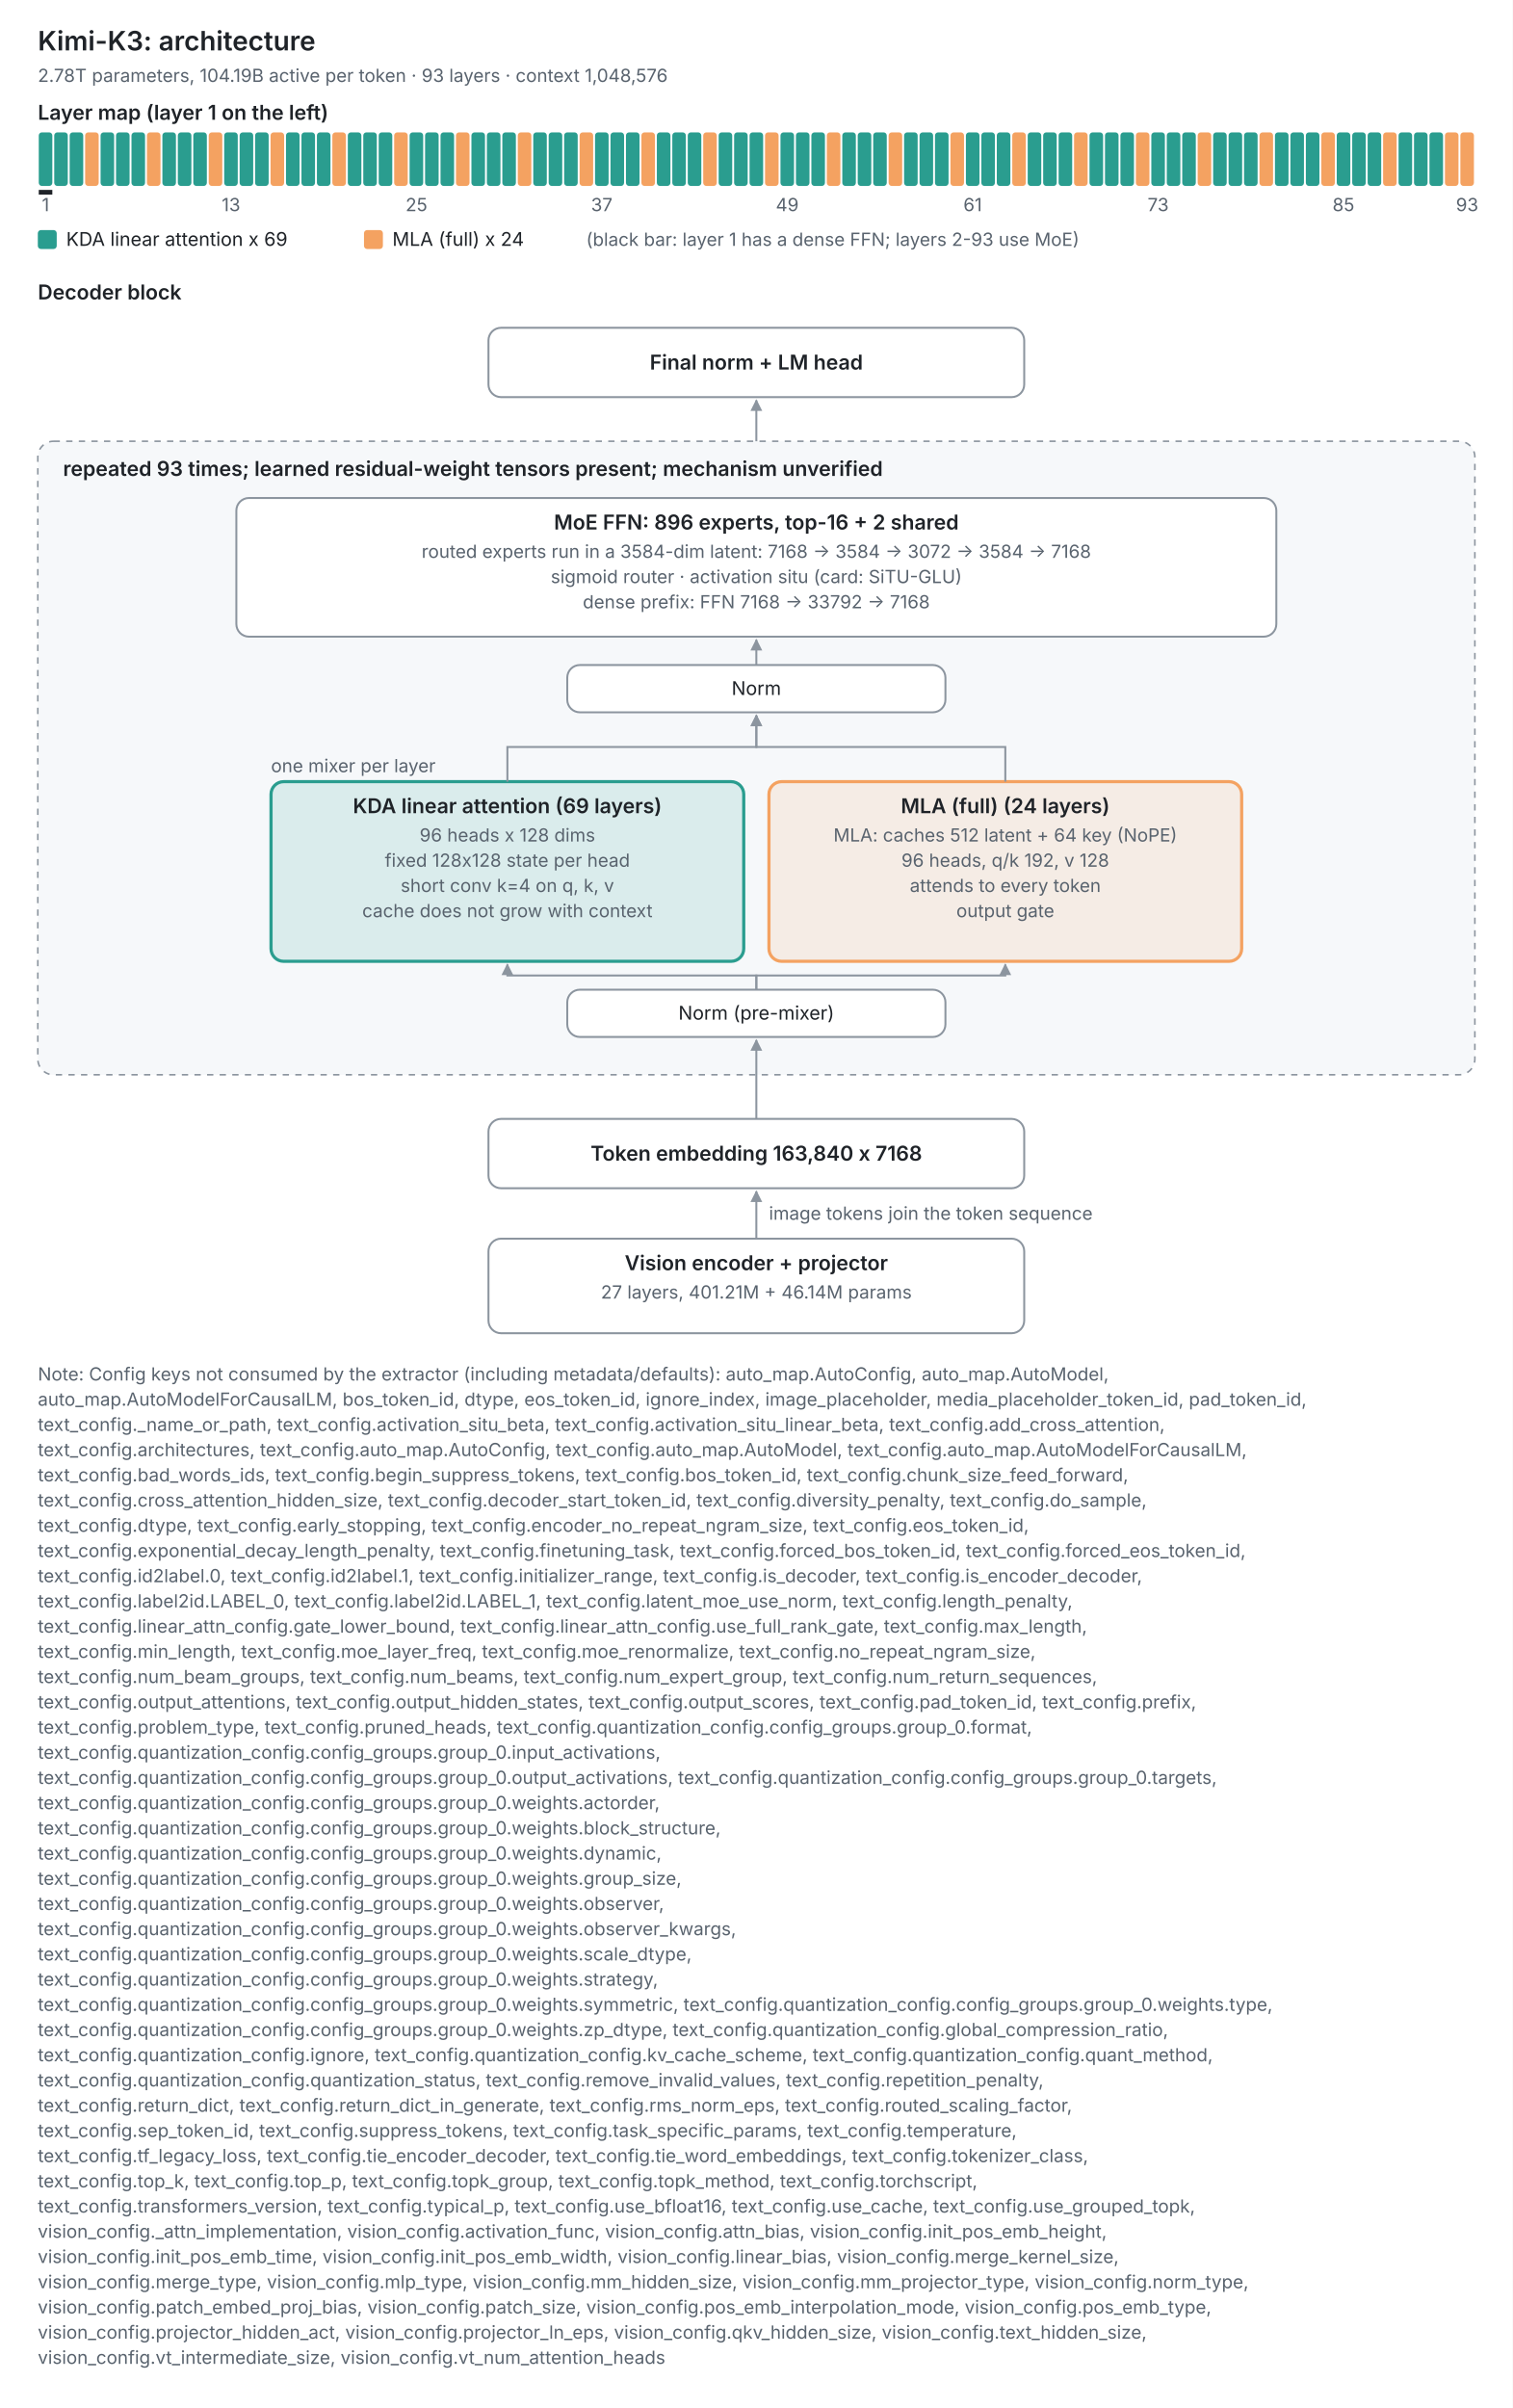
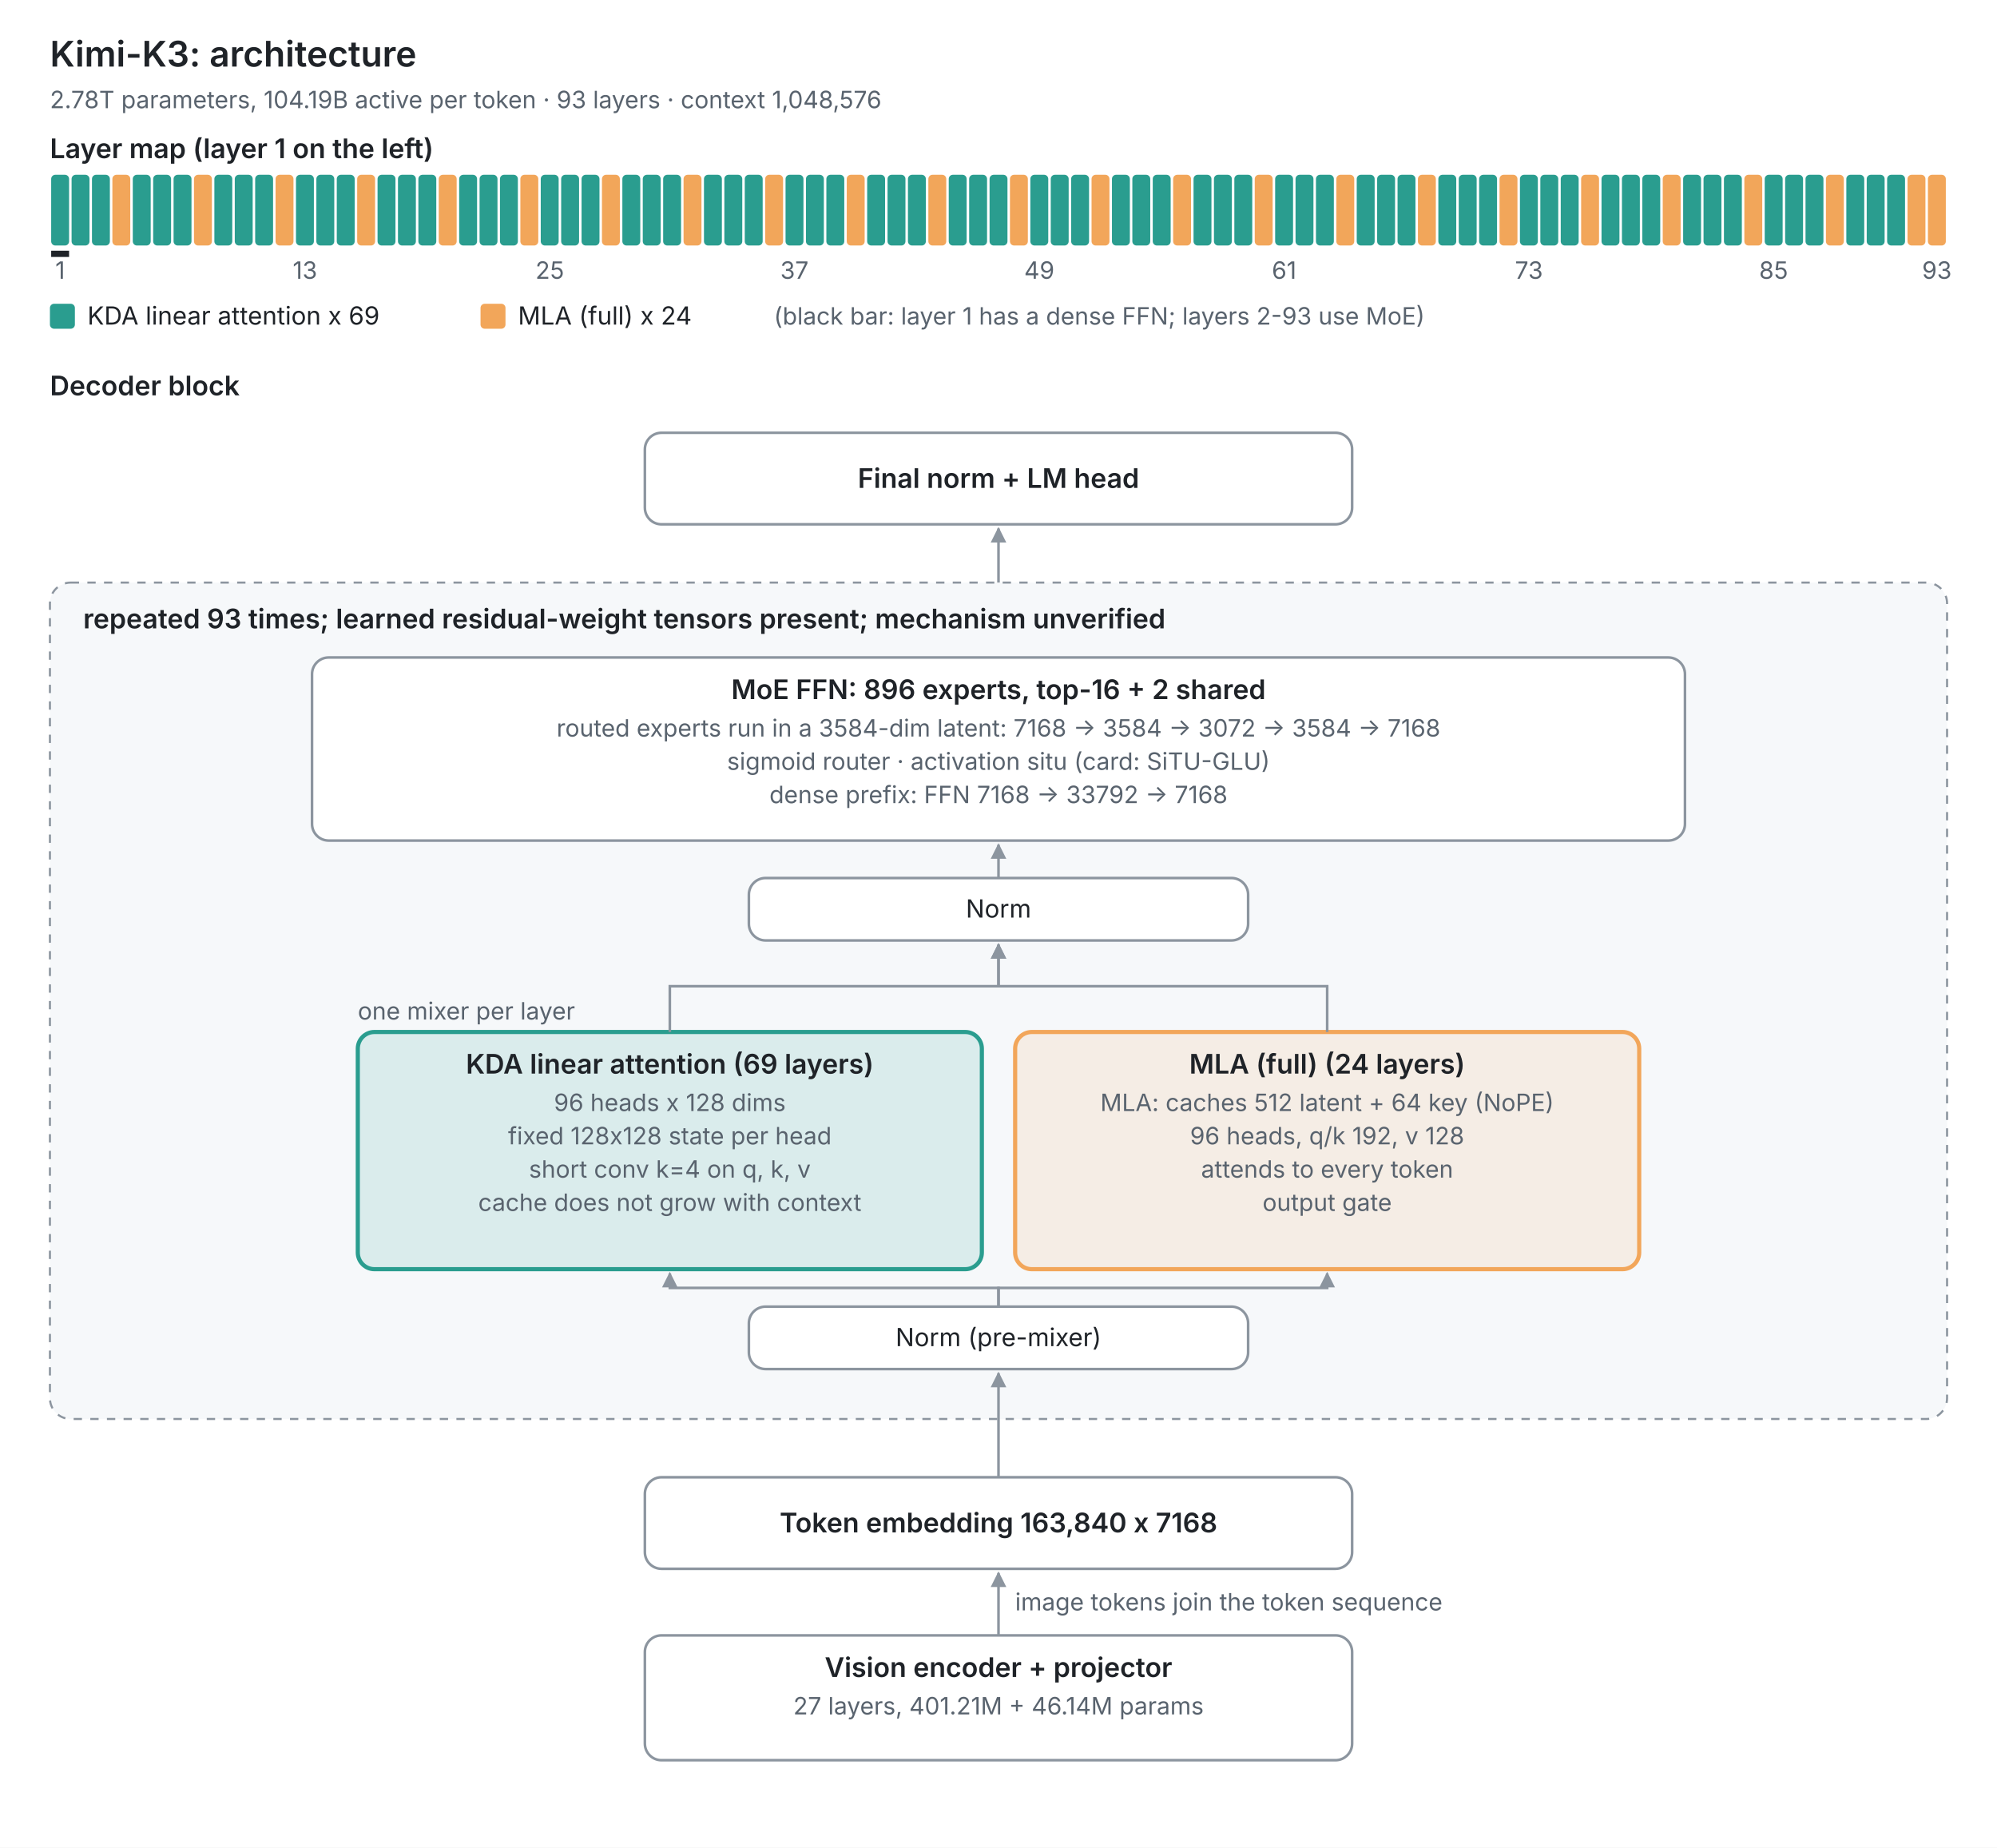
- <svg xmlns="http://www.w3.org/2000/svg" viewBox="0 0 960 1528" role="img" aria-label="Kimi-K3 architecture">
+ <svg xmlns="http://www.w3.org/2000/svg" viewBox="0 0 960 888" role="img" aria-label="Kimi-K3 architecture">
  <style>
.t{font:600 17px system-ui,-apple-system,Segoe UI,sans-serif;fill:#1f2328}
.h{font:600 13px system-ui,-apple-system,Segoe UI,sans-serif;fill:#1f2328}
.b{font:12px system-ui,-apple-system,Segoe UI,sans-serif;fill:#1f2328}
.q{font:11.5px system-ui,-apple-system,Segoe UI,sans-serif;fill:#59636e}
.edge{stroke:#8c959f;stroke-width:1.25;fill:none}
.box{fill:#ffffff;stroke:#8c959f;stroke-width:1.25}
.cont{fill:#f6f8fa;stroke:#8c959f;stroke-width:1;stroke-dasharray:4 4}
- .k-kda{fill:#2a9d8f}.k-dsa{fill:#e76f51}.k-mla{fill:#f4a261}.k-conv{fill:#5b7fbf}.k-swa{fill:#8ab17d}.k-full{fill:#e76f51}
- .mix.k-kda{fill:#2a9d8f22;stroke:#2a9d8f}.mix.k-dsa{fill:#e76f5122;stroke:#e76f51}.mix.k-mla{fill:#f4a26122;stroke:#f4a261}
- .mix.k-conv{fill:#5b7fbf22;stroke:#5b7fbf}.mix.k-swa{fill:#8ab17d22;stroke:#8ab17d}.mix.k-full{fill:#e76f5122;stroke:#e76f51}
.mix{stroke-width:2}
- .k-mamba{fill:#a17bbb}.k-mlp{fill:#c69b50}
- .mix.k-mamba{fill:#a17bbb22;stroke:#a17bbb}.mix.k-mlp{fill:#c69b5022;stroke:#c69b50}
- </style>
+ .k-kda{fill:#2a9d8f}.mix.k-kda{fill:#2a9d8f22;stroke:#2a9d8f}
+ .k-dsa{fill:#b5487a}.mix.k-dsa{fill:#b5487a22;stroke:#b5487a}
+ .k-mla{fill:#f2a65a}.mix.k-mla{fill:#f2a65a22;stroke:#f2a65a}
+ .k-conv{fill:#6a994e}.mix.k-conv{fill:#6a994e22;stroke:#6a994e}
+ .k-swa{fill:#4f7cc3}.mix.k-swa{fill:#4f7cc322;stroke:#4f7cc3}
+ .k-full{fill:#e07a5f}.mix.k-full{fill:#e07a5f22;stroke:#e07a5f}
+ .k-mamba{fill:#8e6cc4}.mix.k-mamba{fill:#8e6cc422;stroke:#8e6cc4}
+ .k-mlp{fill:#a3a9b1}.mix.k-mlp{fill:#a3a9b122;stroke:#a3a9b1}</style>
  <defs>
    <marker id="ar" viewBox="0 0 10 10" refX="9" refY="5" markerWidth="6" markerHeight="6" orient="auto-start-reverse">
      <path d="M0 0L10 5L0 10z" fill="#8c959f" />
    </marker>
  </defs>
-   <rect width="960" height="1528" fill="#ffffff" />
+   <rect width="960" height="888" fill="#ffffff" />
  <text x="24.0" y="32.0" class="t" text-anchor="start">Kimi-K3: architecture</text>
  <text x="24.0" y="52.0" class="q" text-anchor="start">2.78T parameters, 104.19B active per token · 93 layers · context 1,048,576</text>
  <text x="24.0" y="76.0" class="h" text-anchor="start">Layer map (layer 1 on the left)</text>
  <rect x="24.60" y="84" width="8.61" height="34" rx="2" class="k-kda" />
  <rect x="34.41" y="84" width="8.61" height="34" rx="2" class="k-kda" />
  <rect x="44.21" y="84" width="8.61" height="34" rx="2" class="k-kda" />
  <rect x="54.02" y="84" width="8.61" height="34" rx="2" class="k-mla" />
  <rect x="63.83" y="84" width="8.61" height="34" rx="2" class="k-kda" />
  <rect x="73.63" y="84" width="8.61" height="34" rx="2" class="k-kda" />
  <rect x="83.44" y="84" width="8.61" height="34" rx="2" class="k-kda" />
  <rect x="93.25" y="84" width="8.61" height="34" rx="2" class="k-mla" />
  <rect x="103.05" y="84" width="8.61" height="34" rx="2" class="k-kda" />
  <rect x="112.86" y="84" width="8.61" height="34" rx="2" class="k-kda" />
  <rect x="122.66" y="84" width="8.61" height="34" rx="2" class="k-kda" />
  <rect x="132.47" y="84" width="8.61" height="34" rx="2" class="k-mla" />
  <rect x="142.28" y="84" width="8.61" height="34" rx="2" class="k-kda" />
  <rect x="152.08" y="84" width="8.61" height="34" rx="2" class="k-kda" />
  <rect x="161.89" y="84" width="8.61" height="34" rx="2" class="k-kda" />
  <rect x="171.70" y="84" width="8.61" height="34" rx="2" class="k-mla" />
  <rect x="181.50" y="84" width="8.61" height="34" rx="2" class="k-kda" />
  <rect x="191.31" y="84" width="8.61" height="34" rx="2" class="k-kda" />
  <rect x="201.12" y="84" width="8.61" height="34" rx="2" class="k-kda" />
  <rect x="210.92" y="84" width="8.61" height="34" rx="2" class="k-mla" />
  <rect x="220.73" y="84" width="8.61" height="34" rx="2" class="k-kda" />
  <rect x="230.54" y="84" width="8.61" height="34" rx="2" class="k-kda" />
  <rect x="240.34" y="84" width="8.61" height="34" rx="2" class="k-kda" />
  <rect x="250.15" y="84" width="8.61" height="34" rx="2" class="k-mla" />
  <rect x="259.95" y="84" width="8.61" height="34" rx="2" class="k-kda" />
  <rect x="269.76" y="84" width="8.61" height="34" rx="2" class="k-kda" />
  <rect x="279.57" y="84" width="8.61" height="34" rx="2" class="k-kda" />
  <rect x="289.37" y="84" width="8.61" height="34" rx="2" class="k-mla" />
  <rect x="299.18" y="84" width="8.61" height="34" rx="2" class="k-kda" />
  <rect x="308.99" y="84" width="8.61" height="34" rx="2" class="k-kda" />
  <rect x="318.79" y="84" width="8.61" height="34" rx="2" class="k-kda" />
  <rect x="328.60" y="84" width="8.61" height="34" rx="2" class="k-mla" />
  <rect x="338.41" y="84" width="8.61" height="34" rx="2" class="k-kda" />
  <rect x="348.21" y="84" width="8.61" height="34" rx="2" class="k-kda" />
  <rect x="358.02" y="84" width="8.61" height="34" rx="2" class="k-kda" />
  <rect x="367.83" y="84" width="8.61" height="34" rx="2" class="k-mla" />
  <rect x="377.63" y="84" width="8.61" height="34" rx="2" class="k-kda" />
  <rect x="387.44" y="84" width="8.61" height="34" rx="2" class="k-kda" />
  <rect x="397.25" y="84" width="8.61" height="34" rx="2" class="k-kda" />
  <rect x="407.05" y="84" width="8.61" height="34" rx="2" class="k-mla" />
  <rect x="416.86" y="84" width="8.61" height="34" rx="2" class="k-kda" />
  <rect x="426.66" y="84" width="8.61" height="34" rx="2" class="k-kda" />
  <rect x="436.47" y="84" width="8.61" height="34" rx="2" class="k-kda" />
  <rect x="446.28" y="84" width="8.61" height="34" rx="2" class="k-mla" />
  <rect x="456.08" y="84" width="8.61" height="34" rx="2" class="k-kda" />
  <rect x="465.89" y="84" width="8.61" height="34" rx="2" class="k-kda" />
  <rect x="475.70" y="84" width="8.61" height="34" rx="2" class="k-kda" />
  <rect x="485.50" y="84" width="8.61" height="34" rx="2" class="k-mla" />
  <rect x="495.31" y="84" width="8.61" height="34" rx="2" class="k-kda" />
  <rect x="505.12" y="84" width="8.61" height="34" rx="2" class="k-kda" />
  <rect x="514.92" y="84" width="8.61" height="34" rx="2" class="k-kda" />
  <rect x="524.73" y="84" width="8.61" height="34" rx="2" class="k-mla" />
  <rect x="534.54" y="84" width="8.61" height="34" rx="2" class="k-kda" />
  <rect x="544.34" y="84" width="8.61" height="34" rx="2" class="k-kda" />
  <rect x="554.15" y="84" width="8.61" height="34" rx="2" class="k-kda" />
  <rect x="563.95" y="84" width="8.61" height="34" rx="2" class="k-mla" />
  <rect x="573.76" y="84" width="8.61" height="34" rx="2" class="k-kda" />
  <rect x="583.57" y="84" width="8.61" height="34" rx="2" class="k-kda" />
  <rect x="593.37" y="84" width="8.61" height="34" rx="2" class="k-kda" />
  <rect x="603.18" y="84" width="8.61" height="34" rx="2" class="k-mla" />
  <rect x="612.99" y="84" width="8.61" height="34" rx="2" class="k-kda" />
  <rect x="622.79" y="84" width="8.61" height="34" rx="2" class="k-kda" />
  <rect x="632.60" y="84" width="8.61" height="34" rx="2" class="k-kda" />
  <rect x="642.41" y="84" width="8.61" height="34" rx="2" class="k-mla" />
  <rect x="652.21" y="84" width="8.61" height="34" rx="2" class="k-kda" />
  <rect x="662.02" y="84" width="8.61" height="34" rx="2" class="k-kda" />
  <rect x="671.83" y="84" width="8.61" height="34" rx="2" class="k-kda" />
  <rect x="681.63" y="84" width="8.61" height="34" rx="2" class="k-mla" />
  <rect x="691.44" y="84" width="8.61" height="34" rx="2" class="k-kda" />
  <rect x="701.25" y="84" width="8.61" height="34" rx="2" class="k-kda" />
  <rect x="711.05" y="84" width="8.61" height="34" rx="2" class="k-kda" />
  <rect x="720.86" y="84" width="8.61" height="34" rx="2" class="k-mla" />
  <rect x="730.66" y="84" width="8.61" height="34" rx="2" class="k-kda" />
  <rect x="740.47" y="84" width="8.61" height="34" rx="2" class="k-kda" />
  <rect x="750.28" y="84" width="8.61" height="34" rx="2" class="k-kda" />
  <rect x="760.08" y="84" width="8.61" height="34" rx="2" class="k-mla" />
  <rect x="769.89" y="84" width="8.61" height="34" rx="2" class="k-kda" />
  <rect x="779.70" y="84" width="8.61" height="34" rx="2" class="k-kda" />
  <rect x="789.50" y="84" width="8.61" height="34" rx="2" class="k-kda" />
  <rect x="799.31" y="84" width="8.61" height="34" rx="2" class="k-mla" />
  <rect x="809.12" y="84" width="8.61" height="34" rx="2" class="k-kda" />
  <rect x="818.92" y="84" width="8.61" height="34" rx="2" class="k-kda" />
  <rect x="828.73" y="84" width="8.61" height="34" rx="2" class="k-kda" />
  <rect x="838.54" y="84" width="8.61" height="34" rx="2" class="k-mla" />
  <rect x="848.34" y="84" width="8.61" height="34" rx="2" class="k-kda" />
  <rect x="858.15" y="84" width="8.61" height="34" rx="2" class="k-kda" />
  <rect x="867.95" y="84" width="8.61" height="34" rx="2" class="k-kda" />
  <rect x="877.76" y="84" width="8.61" height="34" rx="2" class="k-mla" />
  <rect x="887.57" y="84" width="8.61" height="34" rx="2" class="k-kda" />
  <rect x="897.37" y="84" width="8.61" height="34" rx="2" class="k-kda" />
  <rect x="907.18" y="84" width="8.61" height="34" rx="2" class="k-kda" />
  <rect x="916.99" y="84" width="8.61" height="34" rx="2" class="k-mla" />
  <rect x="926.79" y="84" width="8.61" height="34" rx="2" class="k-mla" />
  <text x="28.9" y="134.0" class="q" text-anchor="middle">1</text>
  <text x="146.6" y="134.0" class="q" text-anchor="middle">13</text>
  <text x="264.3" y="134.0" class="q" text-anchor="middle">25</text>
  <text x="381.9" y="134.0" class="q" text-anchor="middle">37</text>
  <text x="499.6" y="134.0" class="q" text-anchor="middle">49</text>
  <text x="617.3" y="134.0" class="q" text-anchor="middle">61</text>
  <text x="735.0" y="134.0" class="q" text-anchor="middle">73</text>
  <text x="852.6" y="134.0" class="q" text-anchor="middle">85</text>
  <text x="931.1" y="134.0" class="q" text-anchor="middle">93</text>
  <path d="M24.6 122H33.206" stroke="#1f2328" stroke-width="3" />
  <rect x="24" y="146" width="12" height="12" rx="2" class="k-kda" />
  <text x="42.0" y="156.0" class="b" text-anchor="start">KDA linear attention x 69</text>
  <rect x="231.0" y="146" width="12" height="12" rx="2" class="k-mla" />
  <text x="249.0" y="156.0" class="b" text-anchor="start">MLA (full) x 24</text>
  <text x="372.0" y="156.0" class="q" text-anchor="start">(black bar: layer 1 has a dense FFN; layers 2-93 use MoE)</text>
  <text x="24.0" y="190.0" class="h" text-anchor="start">Decoder block</text>
  <rect x="310.0" y="208.0" width="340.0" height="44.0" rx="8" class="box" />
  <text x="480.0" y="234.5" class="h" text-anchor="middle">Final norm + LM head</text>
  <rect x="24" y="280" width="912" height="402" rx="10" class="cont" />
  <text x="40.0" y="302.0" class="h" text-anchor="start">repeated 93 times; learned residual-weight tensors present; mechanism unverified</text>
  <rect x="150.0" y="316.0" width="660.0" height="88.0" rx="8" class="box" />
  <text x="480.0" y="336.0" class="h" text-anchor="middle">MoE FFN: 896 experts, top-16 + 2 shared</text>
  <text x="480.0" y="354.0" class="q" text-anchor="middle">routed experts run in a 3584-dim latent: 7168 -&gt; 3584 -&gt; 3072 -&gt; 3584 -&gt; 7168</text>
  <text x="480.0" y="370.0" class="q" text-anchor="middle">sigmoid router · activation situ (card: SiTU-GLU)</text>
  <text x="480.0" y="386.0" class="q" text-anchor="middle">dense prefix: FFN 7168 -&gt; 33792 -&gt; 7168</text>
  <rect x="360.0" y="422.0" width="240.0" height="30.0" rx="8" class="box" />
  <text x="480.0" y="441.0" class="b" text-anchor="middle">Norm</text>
  <rect x="172.0" y="496.0" width="300.0" height="114.0" rx="8" class="mix k-kda" />
  <text x="322.0" y="516.0" class="h" text-anchor="middle">KDA linear attention (69 layers)</text>
  <text x="322.0" y="534.0" class="q" text-anchor="middle">96 heads x 128 dims</text>
  <text x="322.0" y="550.0" class="q" text-anchor="middle">fixed 128x128 state per head</text>
  <text x="322.0" y="566.0" class="q" text-anchor="middle">short conv k=4 on q, k, v</text>
  <text x="322.0" y="582.0" class="q" text-anchor="middle">cache does not grow with context</text>
  <rect x="488.0" y="496.0" width="300.0" height="114.0" rx="8" class="mix k-mla" />
  <text x="638.0" y="516.0" class="h" text-anchor="middle">MLA (full) (24 layers)</text>
  <text x="638.0" y="534.0" class="q" text-anchor="middle">MLA: caches 512 latent + 64 key (NoPE)</text>
  <text x="638.0" y="550.0" class="q" text-anchor="middle">96 heads, q/k 192, v 128</text>
  <text x="638.0" y="566.0" class="q" text-anchor="middle">attends to every token</text>
  <text x="638.0" y="582.0" class="q" text-anchor="middle">output gate</text>
  <text x="172.0" y="490.0" class="q" text-anchor="start">one mixer per layer</text>
  <rect x="360.0" y="628.0" width="240.0" height="30.0" rx="8" class="box" />
  <text x="480.0" y="647.0" class="b" text-anchor="middle">Norm (pre-mixer)</text>
  <path d="M480.0 422V406" class="edge" marker-end="url(#ar)" />
  <path d="M322.0 496V474.0H480.0V454" class="edge" marker-end="url(#ar)" />
  <path d="M638.0 496V474.0H480.0V454" class="edge" marker-end="url(#ar)" />
  <path d="M480.0 628V619.0H322.0V612" class="edge" marker-end="url(#ar)" />
  <path d="M480.0 628V619.0H638.0V612" class="edge" marker-end="url(#ar)" />
  <path d="M480.0 280V254" class="edge" marker-end="url(#ar)" />
  <path d="M480.0 710V660" class="edge" marker-end="url(#ar)" />
  <rect x="310.0" y="710.0" width="340.0" height="44.0" rx="8" class="box" />
  <text x="480.0" y="736.5" class="h" text-anchor="middle">Token embedding 163,840 x 7168</text>
  <path d="M480.0 786V756" class="edge" marker-end="url(#ar)" />
  <text x="488.0" y="774.0" class="q" text-anchor="start">image tokens join the token sequence</text>
  <rect x="310.0" y="786.0" width="340.0" height="60.0" rx="8" class="box" />
  <text x="480.0" y="806.0" class="h" text-anchor="middle">Vision encoder + projector</text>
  <text x="480.0" y="824.0" class="q" text-anchor="middle">27 layers, 401.21M + 46.14M params</text>
-   <text x="24.0" y="876.0" class="q" text-anchor="start">Note: Config keys not consumed by the extractor (including metadata/defaults): auto_map.AutoConfig, auto_map.AutoModel, </text>
-   <text x="24.0" y="892.0" class="q" text-anchor="start">auto_map.AutoModelForCausalLM, bos_token_id, dtype, eos_token_id, ignore_index, image_placeholder, media_placeholder_token_id, pad_token_id, </text>
-   <text x="24.0" y="908.0" class="q" text-anchor="start">text_config._name_or_path, text_config.activation_situ_beta, text_config.activation_situ_linear_beta, text_config.add_cross_attention, </text>
-   <text x="24.0" y="924.0" class="q" text-anchor="start">text_config.architectures, text_config.auto_map.AutoConfig, text_config.auto_map.AutoModel, text_config.auto_map.AutoModelForCausalLM, </text>
-   <text x="24.0" y="940.0" class="q" text-anchor="start">text_config.bad_words_ids, text_config.begin_suppress_tokens, text_config.bos_token_id, text_config.chunk_size_feed_forward, </text>
-   <text x="24.0" y="956.0" class="q" text-anchor="start">text_config.cross_attention_hidden_size, text_config.decoder_start_token_id, text_config.diversity_penalty, text_config.do_sample, </text>
-   <text x="24.0" y="972.0" class="q" text-anchor="start">text_config.dtype, text_config.early_stopping, text_config.encoder_no_repeat_ngram_size, text_config.eos_token_id, </text>
-   <text x="24.0" y="988.0" class="q" text-anchor="start">text_config.exponential_decay_length_penalty, text_config.finetuning_task, text_config.forced_bos_token_id, text_config.forced_eos_token_id, </text>
-   <text x="24.0" y="1004.0" class="q" text-anchor="start">text_config.id2label.0, text_config.id2label.1, text_config.initializer_range, text_config.is_decoder, text_config.is_encoder_decoder, </text>
-   <text x="24.0" y="1020.0" class="q" text-anchor="start">text_config.label2id.LABEL_0, text_config.label2id.LABEL_1, text_config.latent_moe_use_norm, text_config.length_penalty, </text>
-   <text x="24.0" y="1036.0" class="q" text-anchor="start">text_config.linear_attn_config.gate_lower_bound, text_config.linear_attn_config.use_full_rank_gate, text_config.max_length, </text>
-   <text x="24.0" y="1052.0" class="q" text-anchor="start">text_config.min_length, text_config.moe_layer_freq, text_config.moe_renormalize, text_config.no_repeat_ngram_size, </text>
-   <text x="24.0" y="1068.0" class="q" text-anchor="start">text_config.num_beam_groups, text_config.num_beams, text_config.num_expert_group, text_config.num_return_sequences, </text>
-   <text x="24.0" y="1084.0" class="q" text-anchor="start">text_config.output_attentions, text_config.output_hidden_states, text_config.output_scores, text_config.pad_token_id, text_config.prefix, </text>
-   <text x="24.0" y="1100.0" class="q" text-anchor="start">text_config.problem_type, text_config.pruned_heads, text_config.quantization_config.config_groups.group_0.format, </text>
-   <text x="24.0" y="1116.0" class="q" text-anchor="start">text_config.quantization_config.config_groups.group_0.input_activations, </text>
-   <text x="24.0" y="1132.0" class="q" text-anchor="start">text_config.quantization_config.config_groups.group_0.output_activations, text_config.quantization_config.config_groups.group_0.targets, </text>
-   <text x="24.0" y="1148.0" class="q" text-anchor="start">text_config.quantization_config.config_groups.group_0.weights.actorder, </text>
-   <text x="24.0" y="1164.0" class="q" text-anchor="start">text_config.quantization_config.config_groups.group_0.weights.block_structure, </text>
-   <text x="24.0" y="1180.0" class="q" text-anchor="start">text_config.quantization_config.config_groups.group_0.weights.dynamic, </text>
-   <text x="24.0" y="1196.0" class="q" text-anchor="start">text_config.quantization_config.config_groups.group_0.weights.group_size, </text>
-   <text x="24.0" y="1212.0" class="q" text-anchor="start">text_config.quantization_config.config_groups.group_0.weights.observer, </text>
-   <text x="24.0" y="1228.0" class="q" text-anchor="start">text_config.quantization_config.config_groups.group_0.weights.observer_kwargs, </text>
-   <text x="24.0" y="1244.0" class="q" text-anchor="start">text_config.quantization_config.config_groups.group_0.weights.scale_dtype, </text>
-   <text x="24.0" y="1260.0" class="q" text-anchor="start">text_config.quantization_config.config_groups.group_0.weights.strategy, </text>
-   <text x="24.0" y="1276.0" class="q" text-anchor="start">text_config.quantization_config.config_groups.group_0.weights.symmetric, text_config.quantization_config.config_groups.group_0.weights.type, </text>
-   <text x="24.0" y="1292.0" class="q" text-anchor="start">text_config.quantization_config.config_groups.group_0.weights.zp_dtype, text_config.quantization_config.global_compression_ratio, </text>
-   <text x="24.0" y="1308.0" class="q" text-anchor="start">text_config.quantization_config.ignore, text_config.quantization_config.kv_cache_scheme, text_config.quantization_config.quant_method, </text>
-   <text x="24.0" y="1324.0" class="q" text-anchor="start">text_config.quantization_config.quantization_status, text_config.remove_invalid_values, text_config.repetition_penalty, </text>
-   <text x="24.0" y="1340.0" class="q" text-anchor="start">text_config.return_dict, text_config.return_dict_in_generate, text_config.rms_norm_eps, text_config.routed_scaling_factor, </text>
-   <text x="24.0" y="1356.0" class="q" text-anchor="start">text_config.sep_token_id, text_config.suppress_tokens, text_config.task_specific_params, text_config.temperature, </text>
-   <text x="24.0" y="1372.0" class="q" text-anchor="start">text_config.tf_legacy_loss, text_config.tie_encoder_decoder, text_config.tie_word_embeddings, text_config.tokenizer_class, </text>
-   <text x="24.0" y="1388.0" class="q" text-anchor="start">text_config.top_k, text_config.top_p, text_config.topk_group, text_config.topk_method, text_config.torchscript, </text>
-   <text x="24.0" y="1404.0" class="q" text-anchor="start">text_config.transformers_version, text_config.typical_p, text_config.use_bfloat16, text_config.use_cache, text_config.use_grouped_topk, </text>
-   <text x="24.0" y="1420.0" class="q" text-anchor="start">vision_config._attn_implementation, vision_config.activation_func, vision_config.attn_bias, vision_config.init_pos_emb_height, </text>
-   <text x="24.0" y="1436.0" class="q" text-anchor="start">vision_config.init_pos_emb_time, vision_config.init_pos_emb_width, vision_config.linear_bias, vision_config.merge_kernel_size, </text>
-   <text x="24.0" y="1452.0" class="q" text-anchor="start">vision_config.merge_type, vision_config.mlp_type, vision_config.mm_hidden_size, vision_config.mm_projector_type, vision_config.norm_type, </text>
-   <text x="24.0" y="1468.0" class="q" text-anchor="start">vision_config.patch_embed_proj_bias, vision_config.patch_size, vision_config.pos_emb_interpolation_mode, vision_config.pos_emb_type, </text>
-   <text x="24.0" y="1484.0" class="q" text-anchor="start">vision_config.projector_hidden_act, vision_config.projector_ln_eps, vision_config.qkv_hidden_size, vision_config.text_hidden_size, </text>
-   <text x="24.0" y="1500.0" class="q" text-anchor="start">vision_config.vt_intermediate_size, vision_config.vt_num_attention_heads </text>
</svg>
